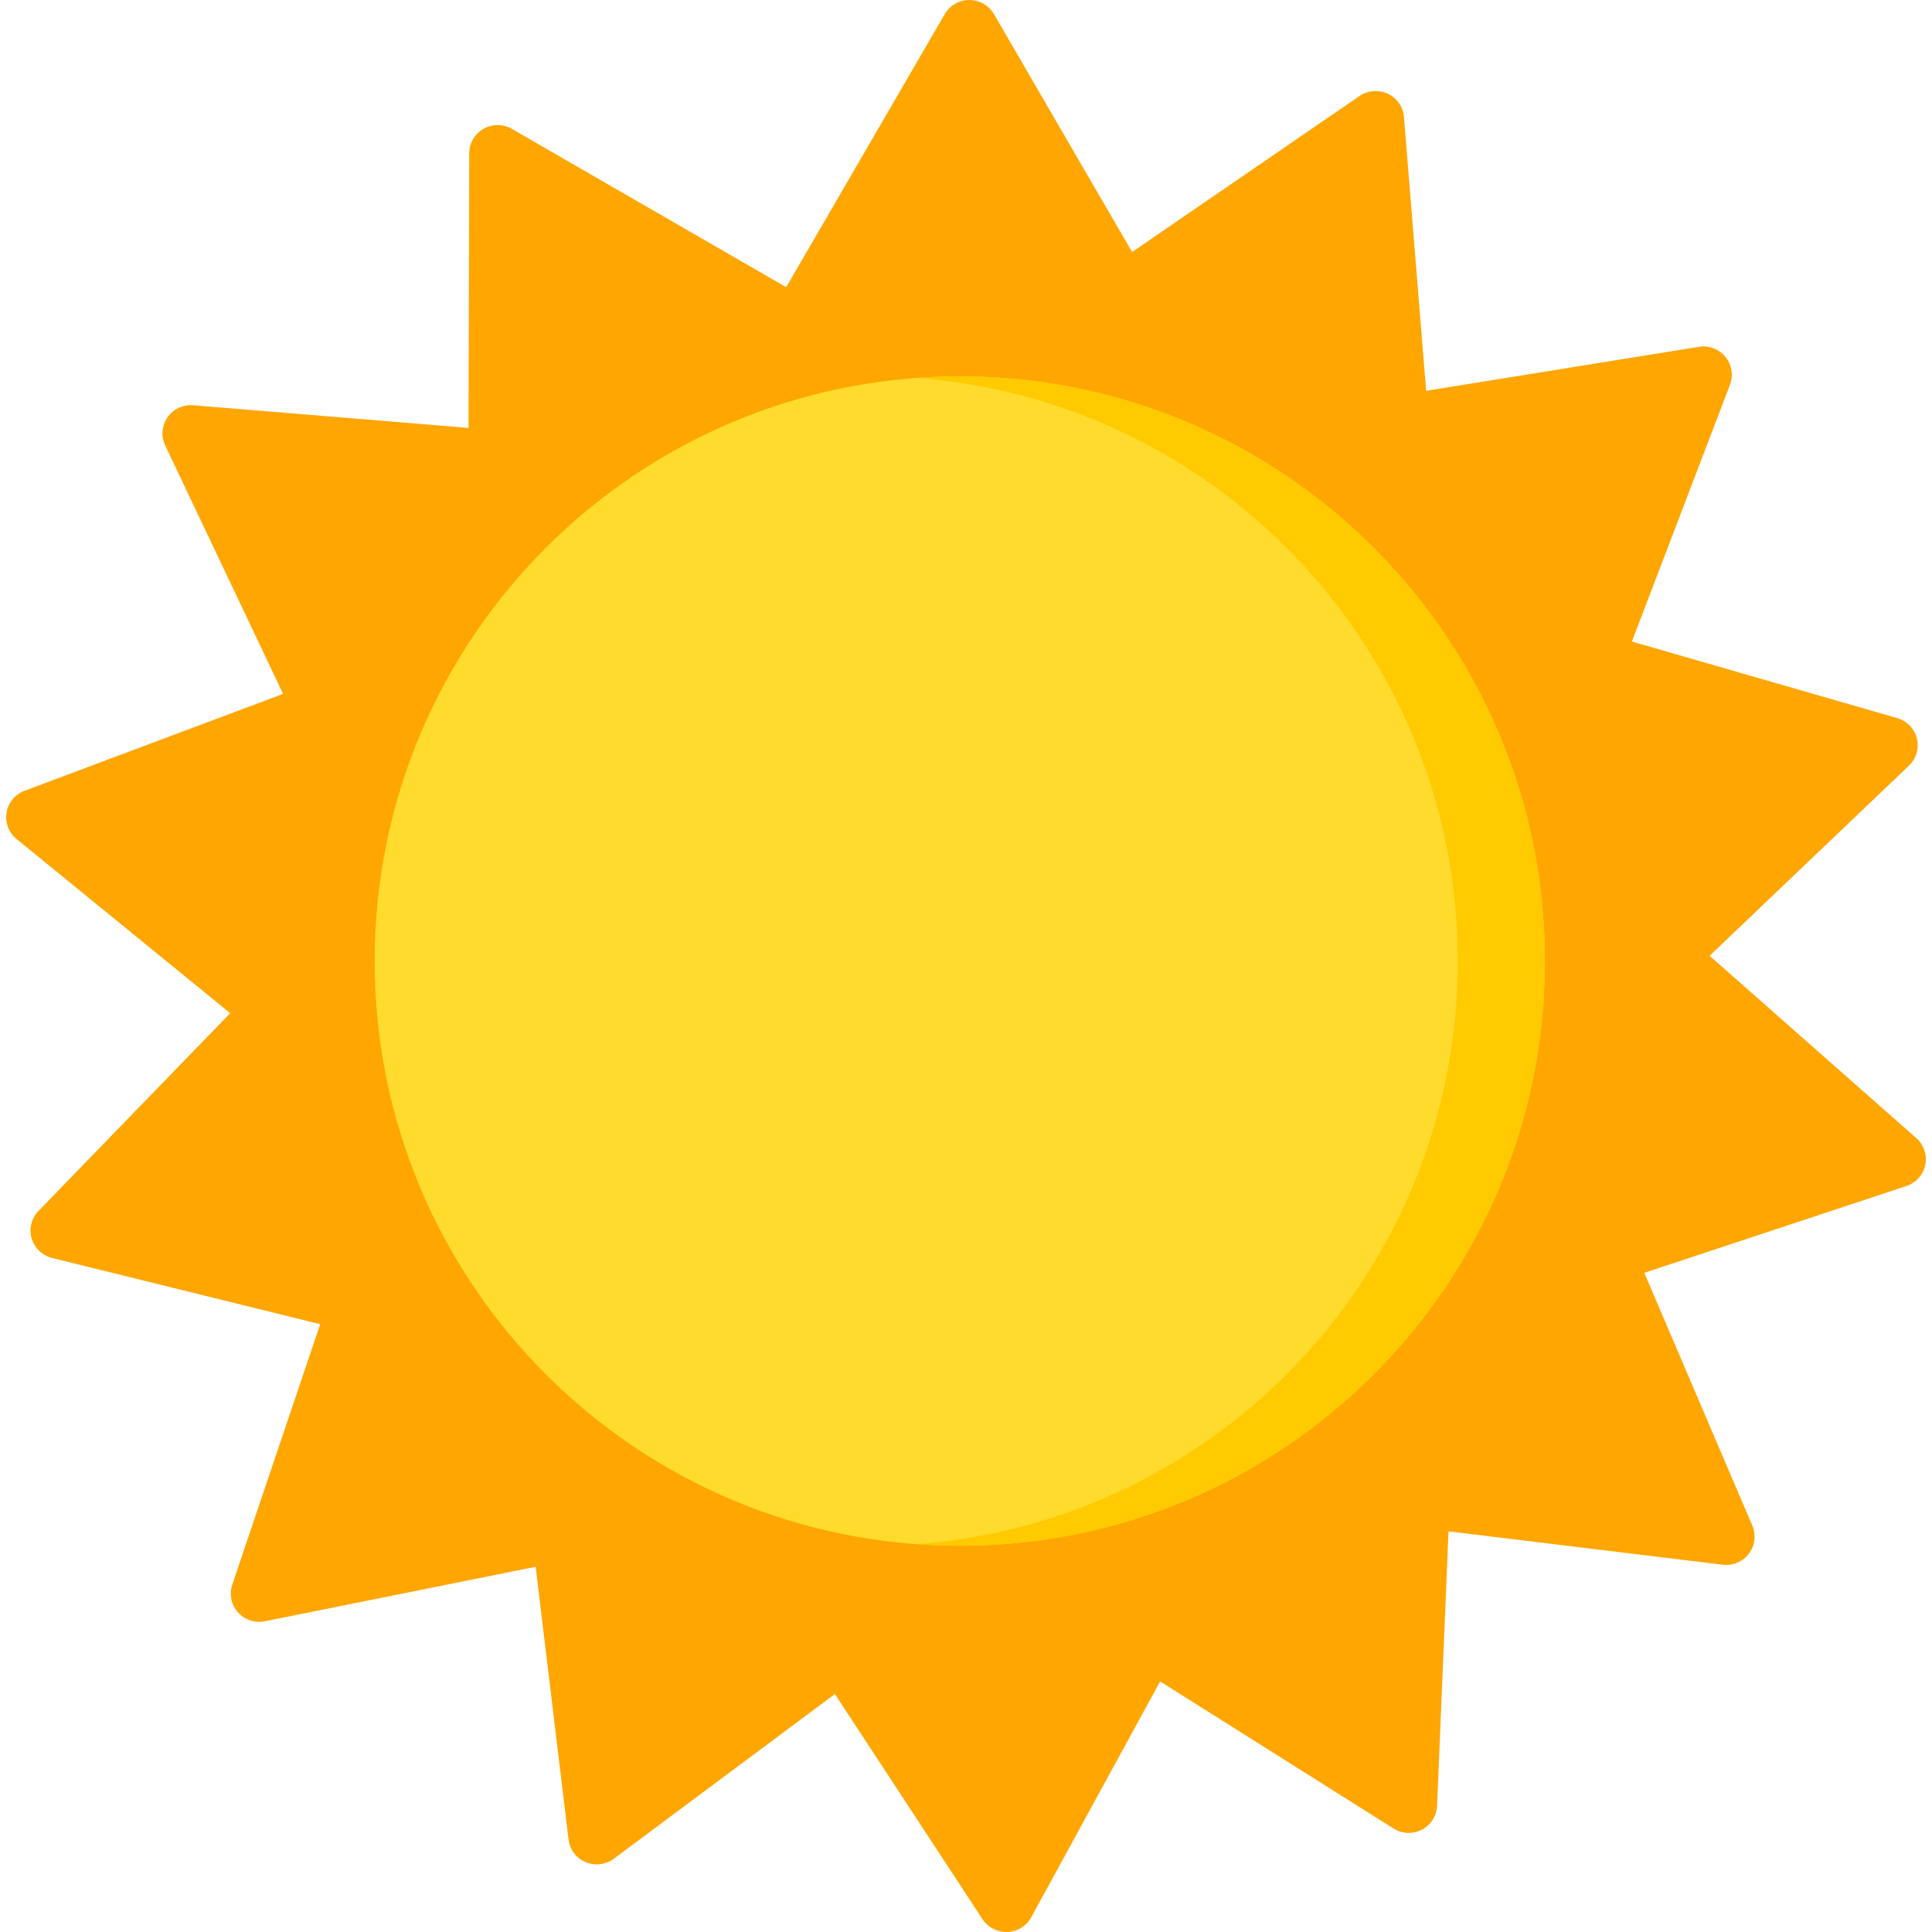
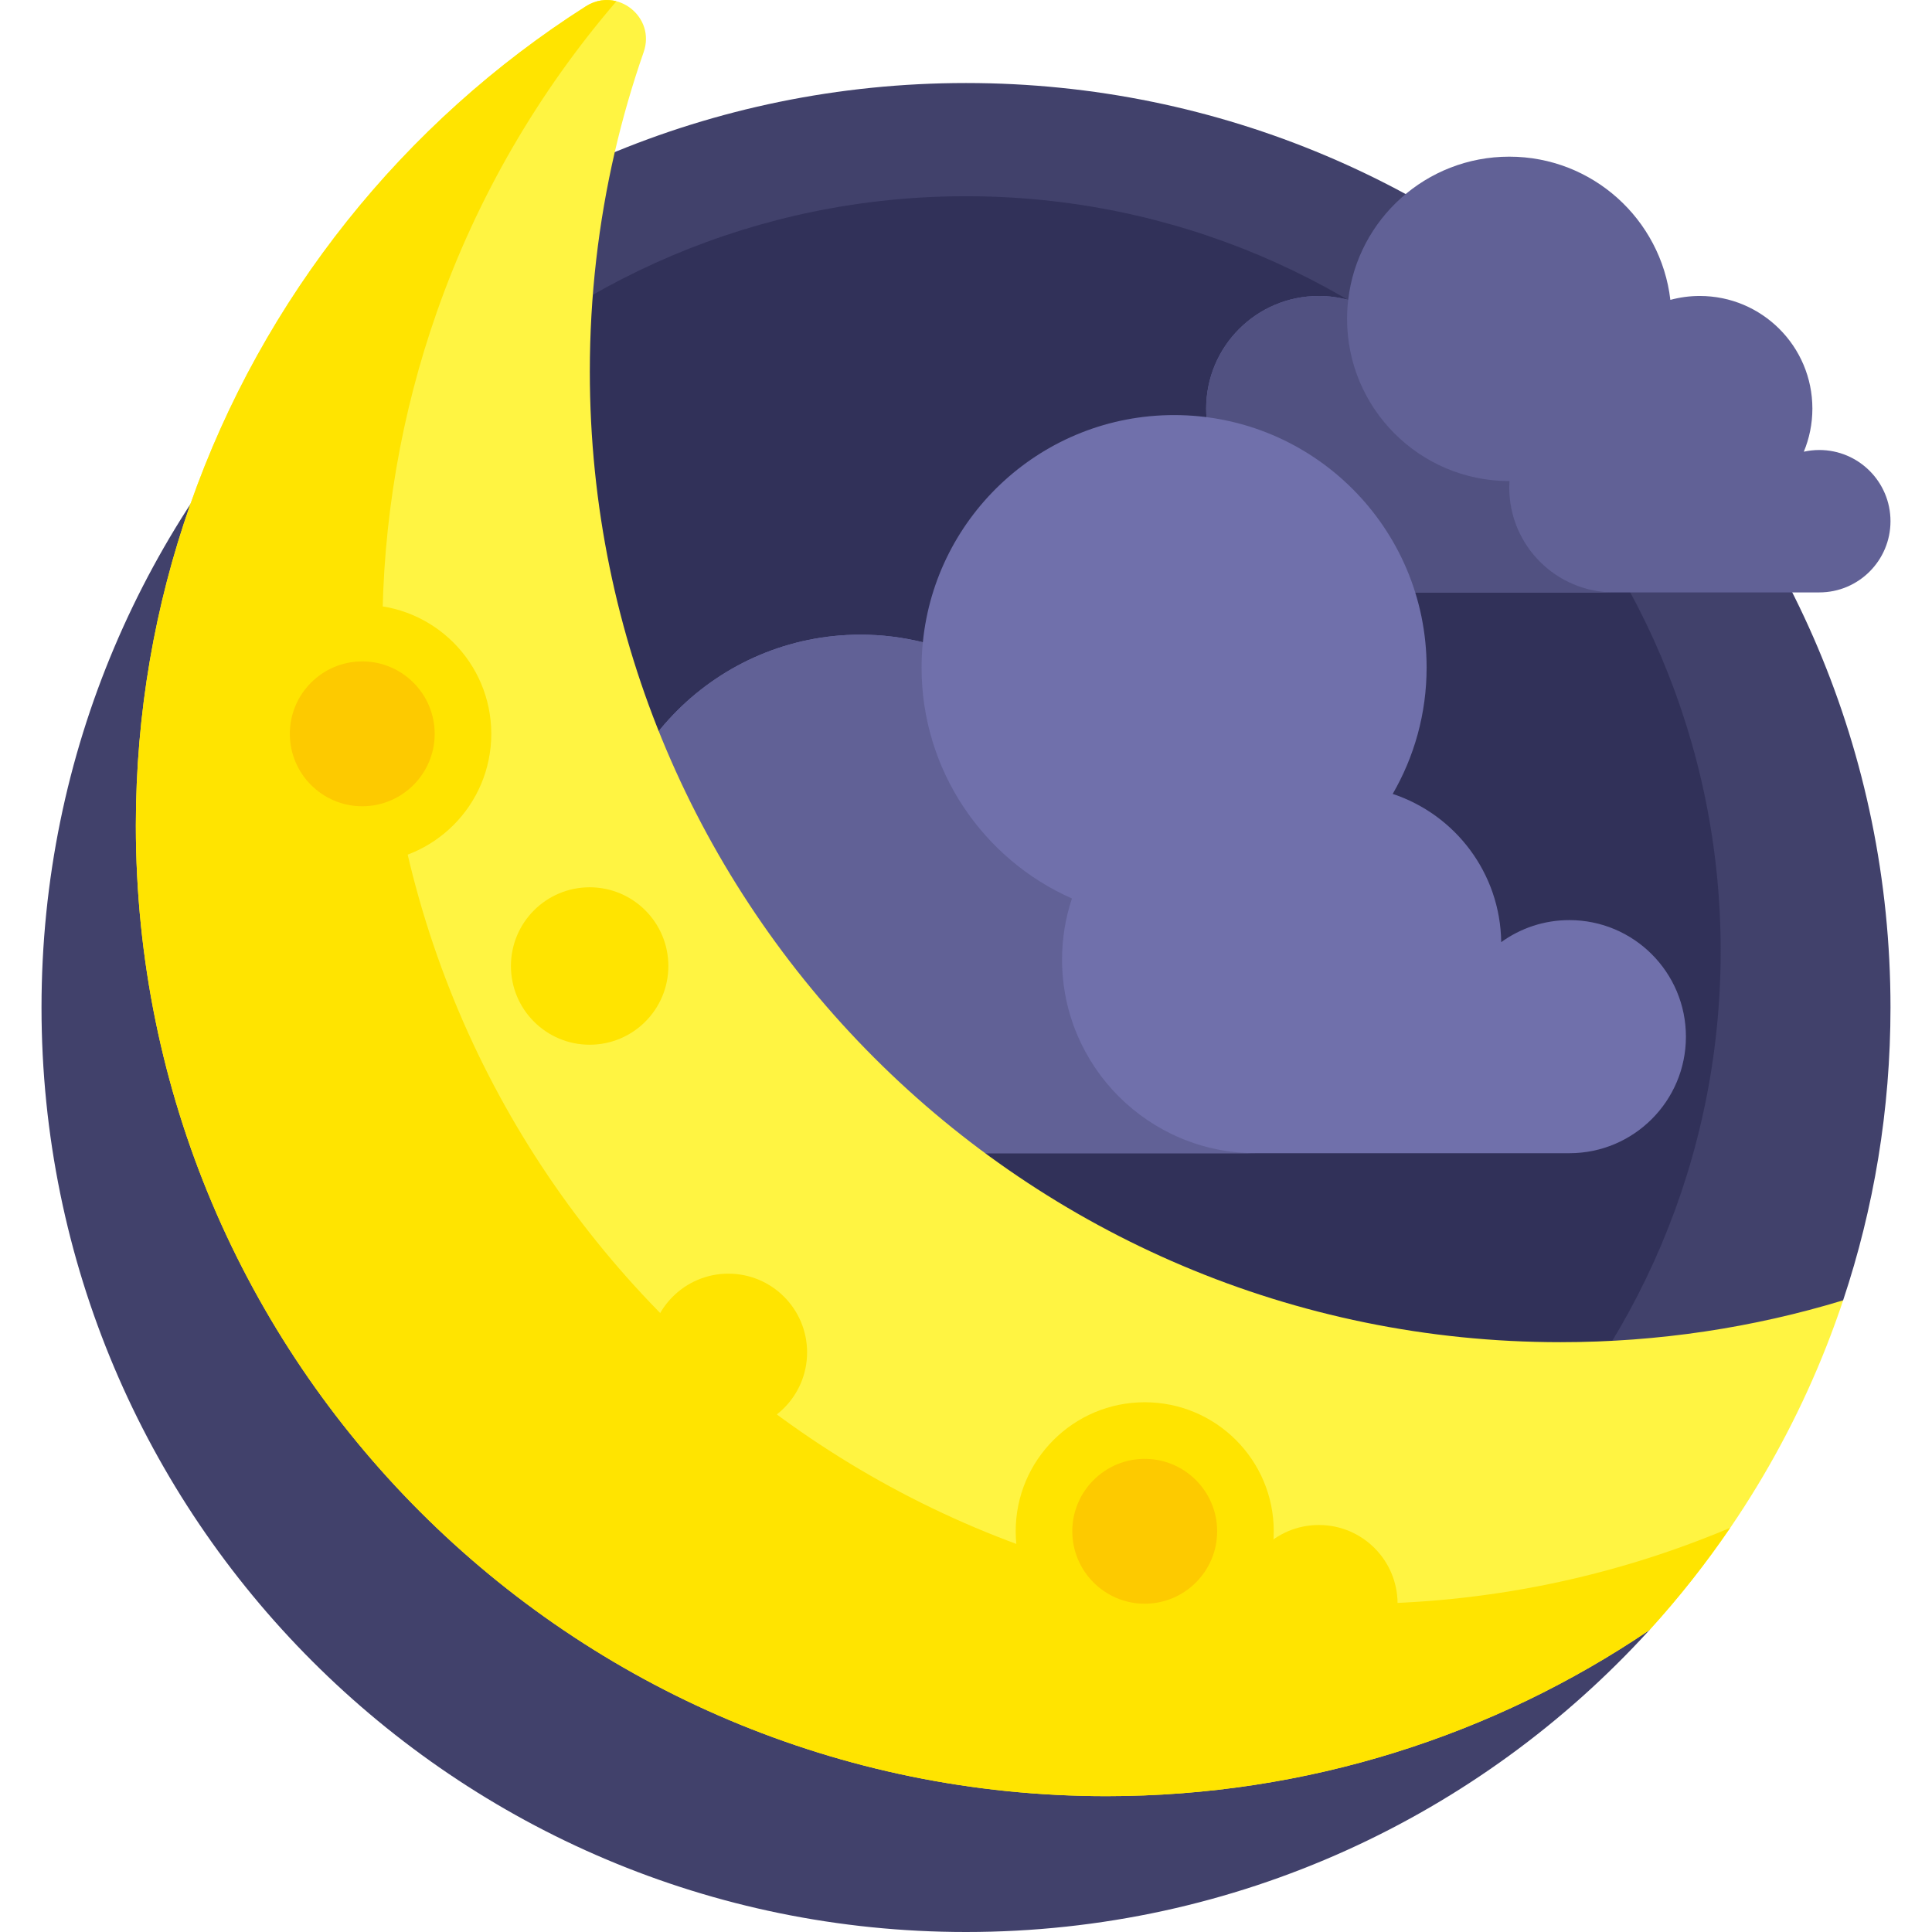
- <svg xmlns="http://www.w3.org/2000/svg" version="1.1" id="Capa_1" x="0px" y="0px" viewBox="0 0 512 512" style="enable-background:new 0 0 512 512;" xml:space="preserve">
-   <path style="fill:#FFA600;" d="M507.834,301.608l-54.769-48.312l52.832-50.399c1.941-1.852,2.74-4.591,2.099-7.189  c-0.642-2.597-2.629-4.655-5.211-5.401l-70.316-20.292l25.988-68.056c0.955-2.5,0.495-5.316-1.204-7.389  c-1.7-2.072-4.383-3.085-7.038-2.657l-72.274,11.652l-5.878-72.561c-0.216-2.666-1.846-5.015-4.275-6.161  c-2.429-1.146-5.291-0.917-7.504,0.601l-60.266,41.342L263.409,3.742C262.064,1.426,259.579,0,256.889,0  c-2.69,0-5.174,1.426-6.519,3.742L208.347,76.11l-72.69-41.953c-2.327-1.343-5.197-1.349-7.528-0.018  c-2.333,1.331-3.773,3.799-3.78,6.473l-0.176,72.795l-72.965-6.014c-2.675-0.22-5.275,0.997-6.807,3.194  c-1.533,2.197-1.771,5.041-0.622,7.459l31.242,65.835L6.508,209.562c-2.516,0.943-4.335,3.15-4.773,5.789  c-0.438,2.638,0.575,5.308,2.656,7.003l56.619,46.152l-50.813,52.41c-1.866,1.925-2.559,4.694-1.816,7.264  c0.744,2.57,2.81,4.55,5.419,5.194l71.055,17.551L61.56,419.936c-0.856,2.535-0.286,5.331,1.494,7.336  c1.781,2.005,4.502,2.913,7.137,2.382l71.76-14.443l8.721,72.278c0.319,2.655,2.041,4.938,4.513,5.99  c2.474,1.052,5.323,0.712,7.475-0.891l58.596-43.647l39.055,59.566c1.382,2.179,3.789,3.492,6.367,3.492  c0.098,0,0.196-0.002,0.295-0.006c2.687-0.104,5.115-1.626,6.368-3.992l34.107-62.405l61.839,38.974  c2.273,1.432,5.137,1.55,7.522,0.31c2.382-1.24,3.919-3.65,4.03-6.322l3.031-72.734l72.674,8.84c2.664,0.324,5.31-0.791,6.928-2.927  c1.618-2.137,1.966-4.969,0.914-7.43l-28.636-66.997l69.465-23.003c2.552-0.845,4.456-2.979,4.997-5.599  C510.752,306.09,509.845,303.383,507.834,301.608z" />
-   <ellipse style="fill:#FFDB2D;" cx="254.35" cy="254.691" rx="155.069" ry="154.949" />
-   <path style="fill:#FFCA00;" d="M254.354,99.743c-3.884,0-7.732,0.147-11.543,0.428c80.25,5.901,143.525,72.825,143.525,154.521  c0,81.695-63.275,148.619-143.525,154.521c3.811,0.28,7.66,0.428,11.543,0.428c85.641,0,155.068-69.373,155.068-154.948  C409.422,169.116,339.995,99.743,254.354,99.743z" />
+ <svg xmlns="http://www.w3.org/2000/svg" id="Capa_1" enable-background="new 0 0 512.002 512.002" height="512" viewBox="0 0 512.002 512.002" width="512">
  <g>
- </g>
-   <g>
- </g>
-   <g>
- </g>
-   <g>
- </g>
-   <g>
- </g>
-   <g>
- </g>
-   <g>
- </g>
-   <g>
- </g>
-   <g>
- </g>
-   <g>
- </g>
-   <g>
- </g>
-   <g>
- </g>
-   <g>
- </g>
-   <g>
- </g>
-   <g>
- </g>
+     <g>
+       <path d="m437.091 432.012v-48.249l51.353-39.156c8.139-24.389 12.557-50.48 12.557-77.605 0-135.31-109.69-245-245-245s-245 109.69-245 245 109.69 245 245 245c71.746 0 136.286-30.843 181.094-79.989z" fill="#41416b" />
+     </g>
+     <g>
+       <circle cx="256.001" cy="252.002" fill="#313159" r="200" />
+     </g>
+     <g>
+       <g>
+         <path d="m482.131 119.255c-1.408 0-2.779.159-4.099.452 1.46-3.52 2.27-7.378 2.27-11.427 0-16.483-13.362-29.845-29.845-29.845-2.697 0-5.309.364-7.794 1.035-2.492-21.368-20.653-37.953-42.69-37.953s-40.198 16.584-42.69 37.953c-2.485-.671-5.097-1.035-7.794-1.035-16.483 0-29.845 13.362-29.845 29.845 0 4.048.81 7.906 2.27 11.427-1.32-.293-2.691-.452-4.099-.452-10.422 0-18.87 8.449-18.87 18.87 0 10.422 8.449 18.87 18.87 18.87h164.316c10.422 0 18.87-8.449 18.87-18.87s-8.449-18.87-18.87-18.87z" fill="#616196" />
+       </g>
+       <g>
+         <g>
+           <path d="m399.973 129.224c0-.584.024-1.163.06-1.738-.02 0-.04.001-.06.001-23.74 0-42.984-19.245-42.984-42.984 0-1.703.102-3.381.295-5.032-2.485-.671-5.097-1.035-7.794-1.035-16.483 0-29.845 13.362-29.845 29.845 0 4.048.81 7.906 2.27 11.427-1.32-.293-2.691-.452-4.099-.452-10.422 0-18.87 8.449-18.87 18.87 0 10.422 8.449 18.87 18.87 18.87h109.93c-15.339 0-27.773-12.434-27.773-27.772z" fill="#515181" />
+         </g>
+       </g>
+     </g>
+     <g>
+       <path d="m415.899 243.839c-6.746 0-12.981 2.169-18.061 5.838-.238-18.322-12.214-33.804-28.756-39.279 5.704-9.85 8.986-21.278 8.986-33.479 0-36.959-29.961-66.92-66.92-66.92-34.693 0-63.217 26.401-66.584 60.208-5.29-1.305-10.817-2.011-16.511-2.011-37.947 0-68.709 30.762-68.709 68.709 0 3.336.251 6.612.71 9.821-3.963-1.849-8.38-2.888-13.041-2.888-17.059 0-30.888 13.829-30.888 30.888s13.829 30.888 30.888 30.888h268.888c17.059 0 30.888-13.829 30.888-30.888-.002-17.058-13.831-30.887-30.89-30.887z" fill="#7070ab" />
+     </g>
+     <g>
+       <g>
+         <path d="m281.456 254.284c0-5.652.927-11.084 2.614-16.17-23.465-10.399-39.842-33.878-39.842-61.196 0-2.266.116-4.504.336-6.712-5.29-1.305-10.817-2.011-16.511-2.011-37.947 0-68.709 30.762-68.709 68.709 0 3.336.251 6.612.71 9.821-3.963-1.849-8.38-2.888-13.041-2.888-17.059 0-30.888 13.829-30.888 30.888s13.829 30.888 30.888 30.888h185.775c-28.351.002-51.332-22.98-51.332-51.329z" fill="#616196" />
+       </g>
+     </g>
+     <g>
+       <path d="m488.451 344.602c-10.93 32.76-28.59 62.45-51.36 87.41-41.06 27.78-90.58 43.99-143.88 43.99-142 0-257.21-115.21-257.21-257.21 0-29.83 5.08-58.48 14.43-85.12 19.24-54.89 56.57-101.28 104.84-132.01 8.28-5.27 18.54 2.87 15.31 12.14-3.01 8.63-5.57 17.48-7.66 26.5-4.32 18.7-6.61 38.17-6.61 58.18.01 141.96 115.26 257.21 257.21 257.21 26.07 0 51.23-3.88 74.93-11.09z" fill="#fff442" />
+     </g>
+     <g>
+       <path d="m358.532 425.06c-142 0-257.21-115.21-257.21-257.21 0-29.83 5.08-58.48 14.43-85.12 10.691-30.5 26.974-58.37 47.61-82.393-2.559-.672-5.426-.37-8.091 1.325-48.27 30.73-85.6 77.12-104.84 132.01-9.35 26.64-14.43 55.29-14.43 85.12 0 142 115.21 257.21 257.21 257.21 53.3 0 102.82-16.21 143.88-43.99 7.761-8.508 14.913-17.578 21.423-27.12-30.737 12.984-64.521 20.168-99.982 20.168z" fill="#ffe400" />
+     </g>
+     <g>
+       <circle cx="156.263" cy="256.002" fill="#ffe400" r="20.861" />
+     </g>
+     <g>
+       <circle cx="193.029" cy="358.395" fill="#ffe400" r="20.861" />
+     </g>
+     <g>
+       <circle cx="349.512" cy="425.002" fill="#ffe400" r="20.861" />
+     </g>
+     <g>
+       <circle cx="303.365" cy="405.807" fill="#ffe400" r="34.195" />
+     </g>
+     <g>
+       <path d="m303.364 425.002c-10.584 0-19.194-8.611-19.194-19.195s8.61-19.195 19.194-19.195 19.195 8.611 19.195 19.195-8.611 19.195-19.195 19.195z" fill="#fdca00" />
+     </g>
+     <g>
+       <circle cx="96.001" cy="194.473" fill="#ffe400" r="34.195" />
+     </g>
+     <g>
+       <path d="m96.001 213.668c-10.584 0-19.194-8.611-19.194-19.195s8.61-19.195 19.194-19.195 19.195 8.611 19.195 19.195-8.611 19.195-19.195 19.195z" fill="#fdca00" />
+     </g>
+   </g>
</svg>
